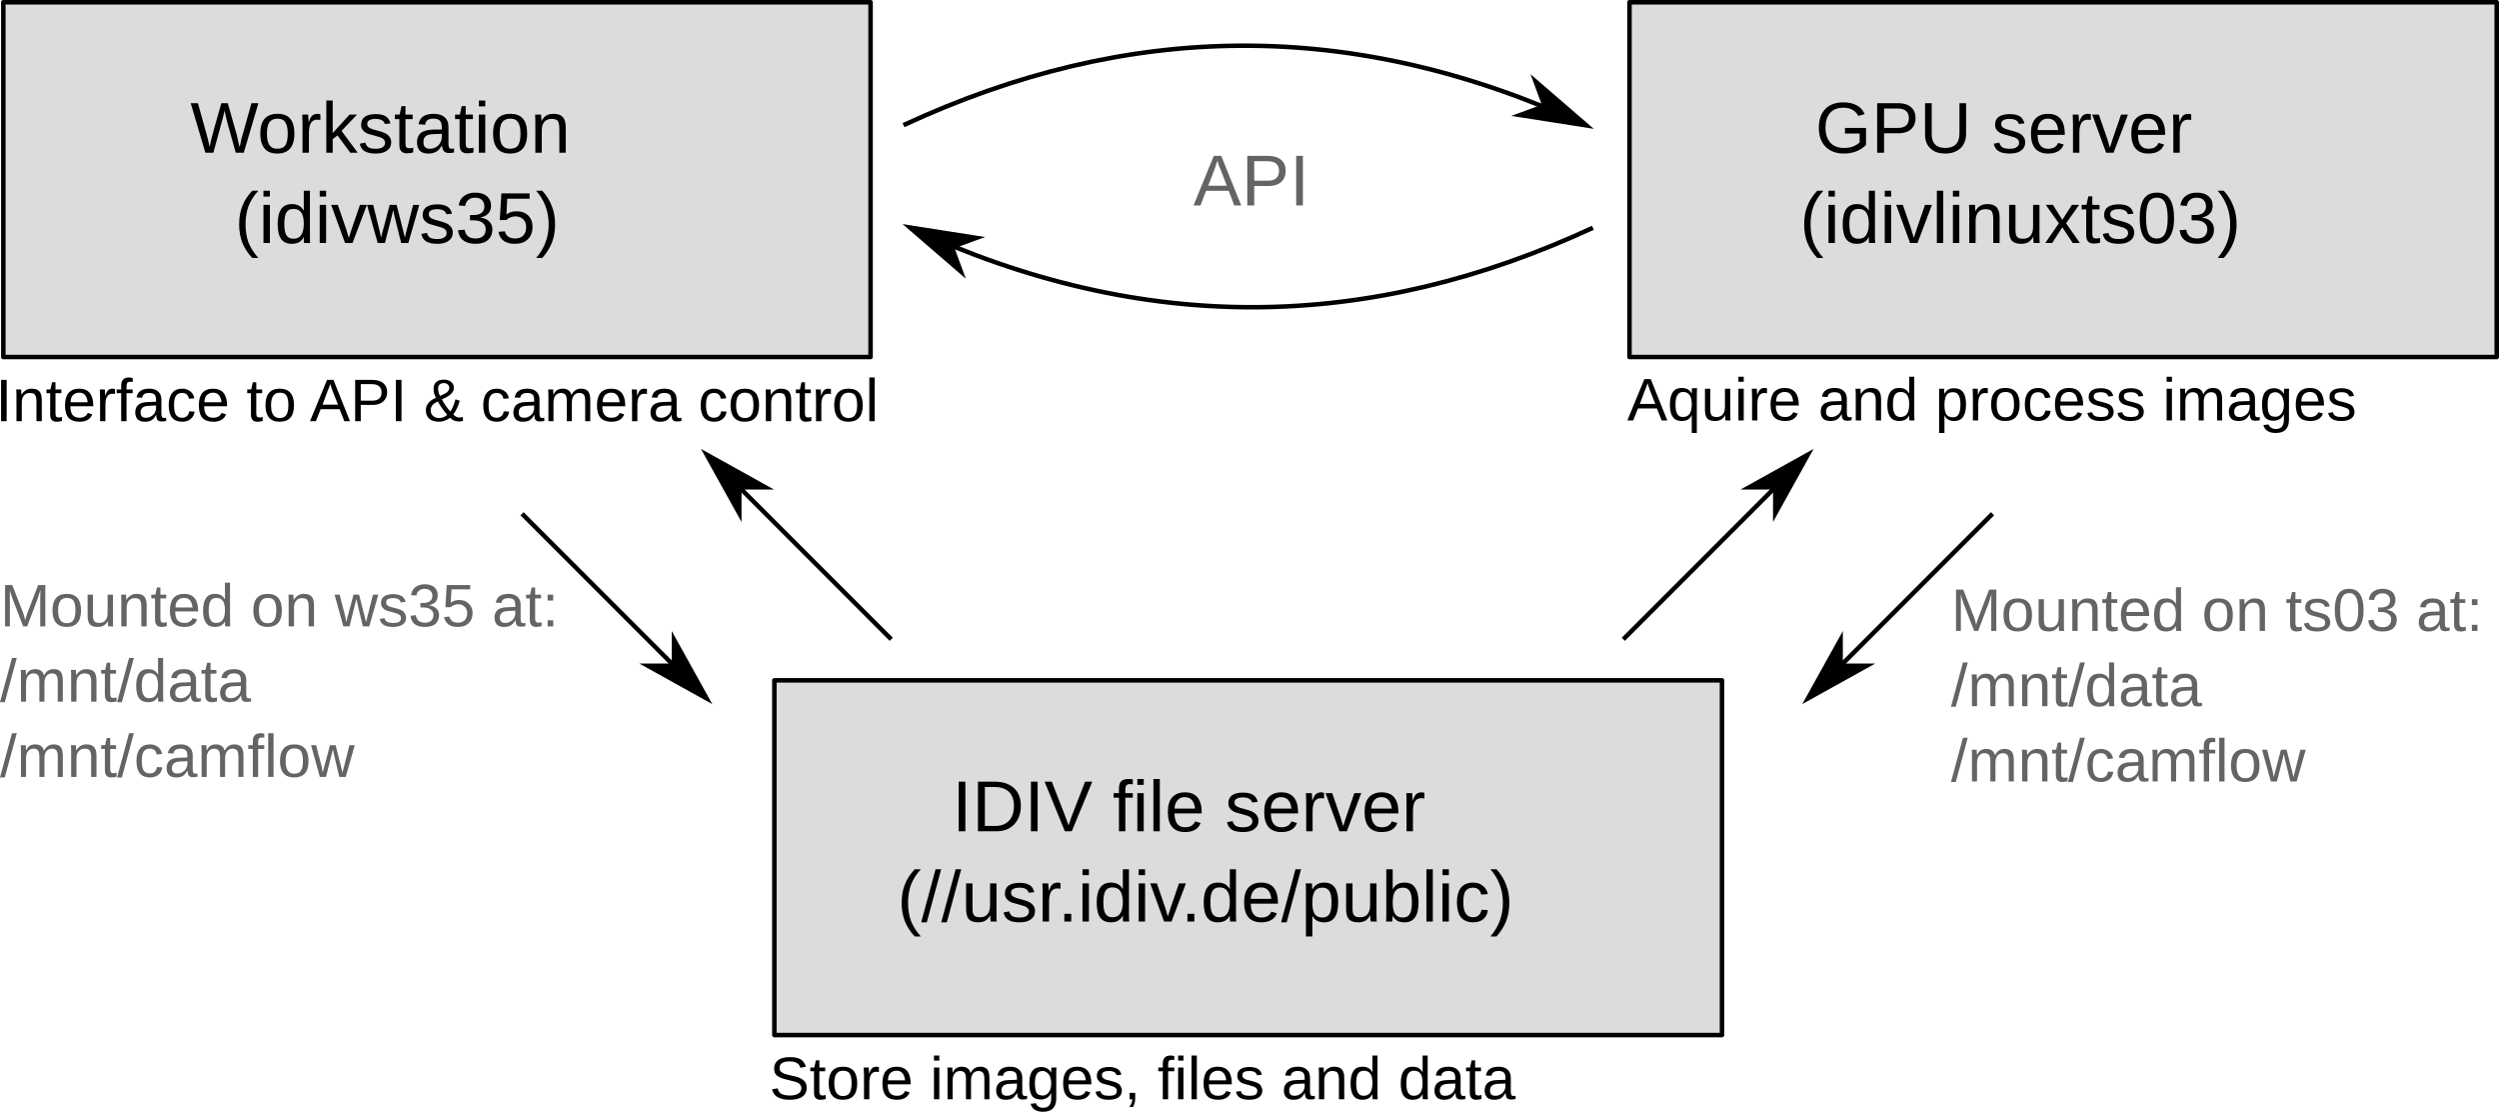
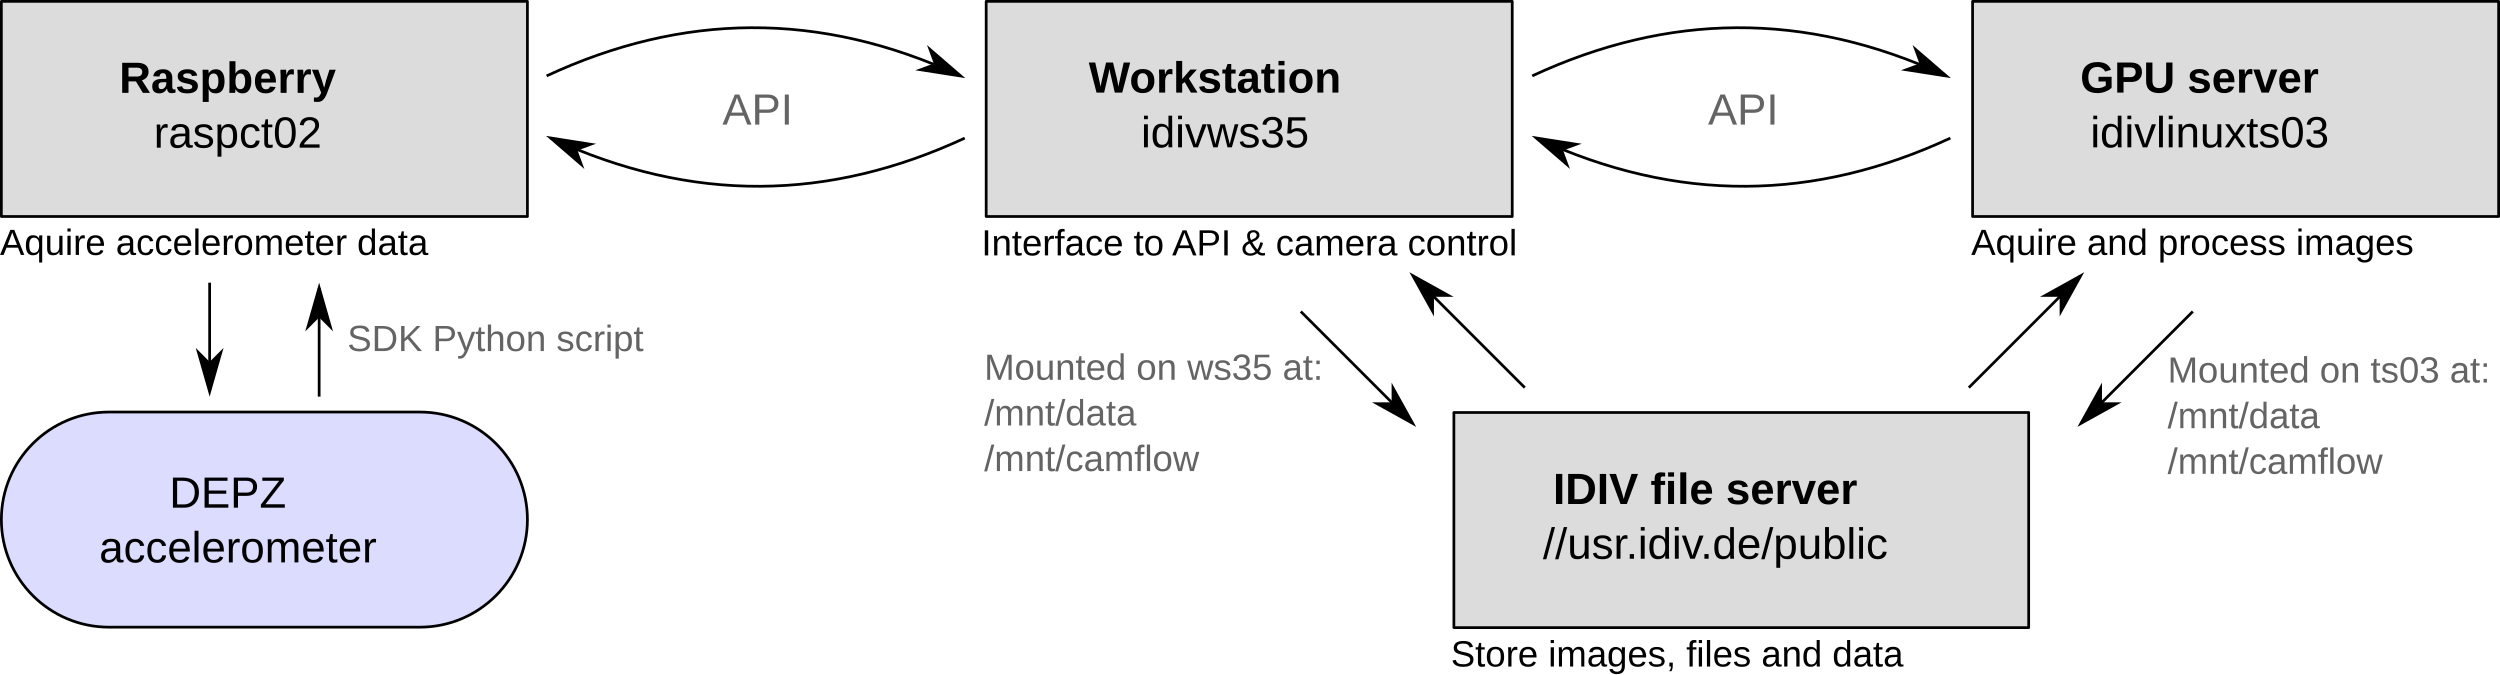
- <svg xmlns="http://www.w3.org/2000/svg" width="146.492mm" height="65.154mm" viewBox="0 0 146.492 65.154" version="1.1" id="svg8">
+ <svg xmlns="http://www.w3.org/2000/svg" width="241.602mm" height="65.154mm" viewBox="0 0 241.602 65.154" version="1.1" id="svg8">
  <defs id="defs2">
    <marker orient="auto" refY="0" refX="0" id="marker2988" style="overflow:visible">
      <path id="path2986" d="M 0,0 5,-5 -12.5,0 5,5 Z" style="fill:#000000;fill-opacity:1;fill-rule:evenodd;stroke:#000000;stroke-width:1pt;stroke-opacity:1" transform="matrix(-0.8,0,0,-0.8,-10,0)" />
    </marker>
    <marker style="overflow:visible" id="marker1792" refX="0" refY="0" orient="auto">
      <path transform="matrix(-0.8,0,0,-0.8,-10,0)" style="fill:#000000;fill-opacity:1;fill-rule:evenodd;stroke:#000000;stroke-width:1pt;stroke-opacity:1" d="M 0,0 5,-5 -12.5,0 5,5 Z" id="path1790" />
    </marker>
    <marker orient="auto" refY="0" refX="0" id="Arrow1Lend" style="overflow:visible">
      <path id="path970" d="M 0,0 5,-5 -12.5,0 5,5 Z" style="fill:#000000;fill-opacity:1;fill-rule:evenodd;stroke:#000000;stroke-width:1pt;stroke-opacity:1" transform="matrix(-0.8,0,0,-0.8,-10,0)" />
    </marker>
    <marker orient="auto" refY="0" refX="0" id="Arrow1Lend-6" style="overflow:visible">
      <path id="path970-0" d="M 0,0 5,-5 -12.5,0 5,5 Z" style="fill:#000000;fill-opacity:1;fill-rule:evenodd;stroke:#000000;stroke-width:1pt;stroke-opacity:1" transform="matrix(-0.8,0,0,-0.8,-10,0)" />
    </marker>
    <marker style="overflow:visible" id="marker1898-2" refX="0" refY="0" orient="auto">
      <path transform="matrix(-0.8,0,0,-0.8,-10,0)" style="fill:#000000;fill-opacity:1;fill-rule:evenodd;stroke:#000000;stroke-width:1pt;stroke-opacity:1" d="M 0,0 5,-5 -12.5,0 5,5 Z" id="path1896-6" />
    </marker>
    <marker style="overflow:visible" id="marker1898-8" refX="0" refY="0" orient="auto">
      <path transform="matrix(-0.8,0,0,-0.8,-10,0)" style="fill:#000000;fill-opacity:1;fill-rule:evenodd;stroke:#000000;stroke-width:1pt;stroke-opacity:1" d="M 0,0 5,-5 -12.5,0 5,5 Z" id="path1896-7" />
    </marker>
    <marker orient="auto" refY="0" refX="0" id="marker2988-2" style="overflow:visible">
      <path id="path2986-0" d="M 0,0 5,-5 -12.5,0 5,5 Z" style="fill:#000000;fill-opacity:1;fill-rule:evenodd;stroke:#000000;stroke-width:1pt;stroke-opacity:1" transform="matrix(-0.8,0,0,-0.8,-10,0)" />
    </marker>
    <marker orient="auto" refY="0" refX="0" id="marker2988-3" style="overflow:visible">
      <path id="path2986-7" d="M 0,0 5,-5 -12.5,0 5,5 Z" style="fill:#000000;fill-opacity:1;fill-rule:evenodd;stroke:#000000;stroke-width:1pt;stroke-opacity:1" transform="matrix(-0.8,0,0,-0.8,-10,0)" />
    </marker>
    <marker orient="auto" refY="0" refX="0" id="marker2988-2-5" style="overflow:visible">
      <path id="path2986-0-9" d="M 0,0 5,-5 -12.5,0 5,5 Z" style="fill:#000000;fill-opacity:1;fill-rule:evenodd;stroke:#000000;stroke-width:1pt;stroke-opacity:1" transform="matrix(-0.8,0,0,-0.8,-10,0)" />
    </marker>
+     <marker orient="auto" refY="0" refX="0" id="Arrow1Lend-6-5" style="overflow:visible">
+       <path id="path970-0-3" d="M 0,0 5,-5 -12.5,0 5,5 Z" style="fill:#000000;fill-opacity:1;fill-rule:evenodd;stroke:#000000;stroke-width:1pt;stroke-opacity:1" transform="matrix(-0.8,0,0,-0.8,-10,0)" />
+     </marker>
+     <marker orient="auto" refY="0" refX="0" id="Arrow1Lend-5" style="overflow:visible">
+       <path id="path970-6" d="M 0,0 5,-5 -12.5,0 5,5 Z" style="fill:#000000;fill-opacity:1;fill-rule:evenodd;stroke:#000000;stroke-width:1pt;stroke-opacity:1" transform="matrix(-0.8,0,0,-0.8,-10,0)" />
+     </marker>
+     <marker orient="auto" refY="0" refX="0" id="marker2988-2-5-7" style="overflow:visible">
+       <path id="path2986-0-9-9" d="M 0,0 5,-5 -12.5,0 5,5 Z" style="fill:#000000;fill-opacity:1;fill-rule:evenodd;stroke:#000000;stroke-width:1pt;stroke-opacity:1" transform="matrix(-0.8,0,0,-0.8,-10,0)" />
+     </marker>
+     <marker orient="auto" refY="0" refX="0" id="marker2988-3-2" style="overflow:visible">
+       <path id="path2986-7-0" d="M 0,0 5,-5 -12.5,0 5,5 Z" style="fill:#000000;fill-opacity:1;fill-rule:evenodd;stroke:#000000;stroke-width:1pt;stroke-opacity:1" transform="matrix(-0.8,0,0,-0.8,-10,0)" />
+     </marker>
+     <marker orient="auto" refY="0" refX="0" id="marker2988-3-2-7" style="overflow:visible">
+       <path id="path2986-7-0-5" d="M 0,0 5,-5 -12.5,0 5,5 Z" style="fill:#000000;fill-opacity:1;fill-rule:evenodd;stroke:#000000;stroke-width:1pt;stroke-opacity:1" transform="matrix(-0.8,0,0,-0.8,-10,0)" />
+     </marker>
+     <marker orient="auto" refY="0" refX="0" id="marker2988-3-2-73" style="overflow:visible">
+       <path id="path2986-7-0-6" d="M 0,0 5,-5 -12.5,0 5,5 Z" style="fill:#000000;fill-opacity:1;fill-rule:evenodd;stroke:#000000;stroke-width:1pt;stroke-opacity:1" transform="matrix(-0.8,0,0,-0.8,-10,0)" />
+     </marker>
+     <marker orient="auto" refY="0" refX="0" id="marker2988-3-2-7-1" style="overflow:visible">
+       <path id="path2986-7-0-5-2" d="M 0,0 5,-5 -12.5,0 5,5 Z" style="fill:#000000;fill-opacity:1;fill-rule:evenodd;stroke:#000000;stroke-width:1pt;stroke-opacity:1" transform="matrix(-0.8,0,0,-0.8,-10,0)" />
+     </marker>
  </defs>
-   <g id="layer1" transform="translate(-32.32844,-71.78289)">
+   <g id="layer1" transform="translate(62.78184,-71.78289)">
    <rect style="opacity:1;fill:#dcdcdc;fill-opacity:1;stroke:#000000;stroke-width:0.265;stroke-linecap:butt;stroke-linejoin:round;stroke-miterlimit:10;stroke-dasharray:none;stroke-dashoffset:0;stroke-opacity:1" id="rect815" width="50.838" height="20.789" x="32.523" y="71.915" />
    <text xml:space="preserve" style="font-style:normal;font-variant:normal;font-weight:normal;font-stretch:normal;font-size:3.528px;line-height:1.25;font-family:arial;-inkscape-font-specification:arial;letter-spacing:0px;word-spacing:0px;fill:#000000;fill-opacity:1;stroke:none;stroke-width:0.265" x="58.062" y="80.733" id="text819">
-       <tspan id="tspan817" x="58.062" y="80.733" style="font-size:4.233px;text-align:center;text-anchor:middle;stroke-width:0.265">Workstation</tspan>
-       <tspan x="58.062" y="86.025" style="font-size:4.233px;text-align:center;text-anchor:middle;stroke-width:0.265" id="tspan821">(idivws35)</tspan>
+       <tspan id="tspan817" x="58.062" y="80.733" style="font-weight:bold;font-size:4.233px;text-align:center;text-anchor:middle;stroke-width:0.265">Workstation</tspan>
+       <tspan x="58.062" y="86.025" style="font-size:4.233px;text-align:center;text-anchor:middle;stroke-width:0.265" id="tspan821">idivws35</tspan>
    </text>
    <rect style="opacity:1;fill:#dcdcdc;fill-opacity:1;stroke:#000000;stroke-width:0.265;stroke-linecap:butt;stroke-linejoin:round;stroke-miterlimit:10;stroke-dasharray:none;stroke-dashoffset:0;stroke-opacity:1" id="rect815-3" width="50.838" height="20.789" x="127.85" y="71.915" />
    <text xml:space="preserve" style="font-style:normal;font-variant:normal;font-weight:normal;font-stretch:normal;font-size:3.528px;line-height:1.25;font-family:arial;-inkscape-font-specification:arial;letter-spacing:0px;word-spacing:0px;fill:#000000;fill-opacity:1;stroke:none;stroke-width:0.265" x="153.218" y="80.733" id="text819-6">
-       <tspan id="tspan817-7" x="153.218" y="80.733" style="font-size:4.233px;text-align:center;text-anchor:middle;stroke-width:0.265">GPU server</tspan>
-       <tspan x="153.218" y="86.025" style="font-size:4.233px;text-align:center;text-anchor:middle;stroke-width:0.265" id="tspan821-5">(idivlinuxts03)</tspan>
+       <tspan id="tspan817-7" x="153.218" y="80.733" style="font-weight:bold;font-size:4.233px;text-align:center;text-anchor:middle;stroke-width:0.265">GPU server</tspan>
+       <tspan x="153.218" y="86.025" style="font-size:4.233px;text-align:center;text-anchor:middle;stroke-width:0.265" id="tspan821-5">idivlinuxts03</tspan>
    </text>
    <rect style="opacity:1;fill:#dcdcdc;fill-opacity:1;stroke:#000000;stroke-width:0.265;stroke-linecap:butt;stroke-linejoin:round;stroke-miterlimit:10;stroke-dasharray:none;stroke-dashoffset:0;stroke-opacity:1" id="rect815-3-3" width="55.55" height="20.789" x="77.722" y="111.647" />
    <text xml:space="preserve" style="font-style:normal;font-variant:normal;font-weight:normal;font-stretch:normal;font-size:3.528px;line-height:1.25;font-family:arial;-inkscape-font-specification:arial;letter-spacing:0px;word-spacing:0px;fill:#000000;fill-opacity:1;stroke:none;stroke-width:0.265" x="105.446" y="120.491" id="text819-6-5">
-       <tspan x="105.446" y="120.491" style="font-size:4.233px;text-align:center;text-anchor:middle;stroke-width:0.265" id="tspan821-5-2">IDIV file server</tspan>
-       <tspan x="105.446" y="125.783" style="font-size:4.233px;text-align:center;text-anchor:middle;stroke-width:0.265" id="tspan894">(//usr.idiv.de/public)</tspan>
+       <tspan x="105.446" y="120.491" style="font-weight:bold;font-size:4.233px;text-align:center;text-anchor:middle;stroke-width:0.265" id="tspan821-5-2">IDIV file server</tspan>
+       <tspan x="105.446" y="125.783" style="font-size:4.233px;text-align:center;text-anchor:middle;stroke-width:0.265" id="tspan894">//usr.idiv.de/public</tspan>
    </text>
    <text xml:space="preserve" style="font-style:normal;font-variant:normal;font-weight:normal;font-stretch:normal;font-size:3.528px;line-height:1.25;font-family:arial;-inkscape-font-specification:arial;letter-spacing:0px;word-spacing:0px;fill:#000000;fill-opacity:1;stroke:none;stroke-width:0.265" x="32.062" y="96.463" id="text923">
      <tspan x="32.062" y="96.463" style="stroke-width:0.265" id="tspan925">Interface to API &amp; camera control</tspan>
    </text>
    <text xml:space="preserve" style="font-style:normal;font-variant:normal;font-weight:normal;font-stretch:normal;font-size:3.528px;line-height:1.25;font-family:arial;-inkscape-font-specification:arial;letter-spacing:0px;word-spacing:0px;fill:#000000;fill-opacity:1;stroke:none;stroke-width:0.265" x="127.723" y="96.42" id="text923-7">
      <tspan x="127.723" y="96.42" style="stroke-width:0.265" id="tspan925-0">Aquire and process images</tspan>
    </text>
    <text xml:space="preserve" style="font-style:normal;font-variant:normal;font-weight:normal;font-stretch:normal;font-size:3.528px;line-height:1.25;font-family:arial;-inkscape-font-specification:arial;letter-spacing:0px;word-spacing:0px;fill:#000000;fill-opacity:1;stroke:none;stroke-width:0.265" x="77.431" y="136.195" id="text923-9">
      <tspan x="77.431" y="136.195" style="stroke-width:0.265" id="tspan925-3">Store images, files and data</tspan>
    </text>
    <path style="fill:none;stroke:#000000;stroke-width:0.265;stroke-linecap:butt;stroke-linejoin:miter;stroke-miterlimit:4;stroke-dasharray:none;stroke-opacity:1;marker-end:url(#Arrow1Lend)" d="m 85.292,79.117 c 13.089,-6.074 26.309,-6.34 40,0" id="path965" />
    <path style="fill:none;stroke:#000000;stroke-width:0.265;stroke-linecap:butt;stroke-linejoin:miter;stroke-miterlimit:4;stroke-dasharray:none;stroke-opacity:1;marker-end:url(#Arrow1Lend-6)" d="m 125.703,85.13 c -13.089,6.074 -26.309,6.34 -40,0" id="path965-6" />
    <text xml:space="preserve" style="font-style:normal;font-variant:normal;font-weight:normal;font-stretch:normal;font-size:3.528px;line-height:1.25;font-family:arial;-inkscape-font-specification:arial;letter-spacing:0px;word-spacing:0px;fill:#000000;fill-opacity:1;stroke:none;stroke-width:0.265" x="102.279" y="83.825" id="text1762">
      <tspan id="tspan1760" x="102.279" y="83.825" style="font-size:4.233px;fill:#646464;fill-opacity:1;stroke-width:0.265">API</tspan>
    </text>
    <path style="fill:none;stroke:#000000;stroke-width:0.265px;stroke-linecap:butt;stroke-linejoin:miter;stroke-opacity:1;marker-end:url(#marker2988)" d="m 127.488,109.243 10.791,-10.791" id="path2978" />
    <path style="fill:none;stroke:#000000;stroke-width:0.265px;stroke-linecap:butt;stroke-linejoin:miter;stroke-opacity:1;marker-end:url(#marker2988-2)" d="m 149.132,101.887 -10.791,10.791" id="path2978-2" />
    <path style="fill:none;stroke:#000000;stroke-width:0.265px;stroke-linecap:butt;stroke-linejoin:miter;stroke-opacity:1;marker-end:url(#marker2988-3)" d="M 84.573,109.243 73.782,98.452" id="path2978-22" />
    <path style="fill:none;stroke:#000000;stroke-width:0.265px;stroke-linecap:butt;stroke-linejoin:miter;stroke-opacity:1;marker-end:url(#marker2988-2-5)" d="m 62.929,101.887 10.791,10.791" id="path2978-2-8" />
    <text xml:space="preserve" style="font-style:normal;font-variant:normal;font-weight:normal;font-stretch:normal;font-size:3.528px;line-height:1.25;font-family:arial;-inkscape-font-specification:arial;letter-spacing:0px;word-spacing:0px;fill:#000000;fill-opacity:1;stroke:none;stroke-width:0.265" x="32.328" y="108.487" id="text1762-9">
      <tspan id="tspan1760-7" x="32.328" y="108.487" style="font-size:3.528px;fill:#646464;fill-opacity:1;stroke-width:0.265">Mounted on ws35 at: </tspan>
      <tspan x="32.328" y="112.896" style="font-size:3.528px;fill:#646464;fill-opacity:1;stroke-width:0.265" id="tspan3991">/mnt/data</tspan>
      <tspan x="32.328" y="117.306" style="font-size:3.528px;fill:#646464;fill-opacity:1;stroke-width:0.265" id="tspan3993">/mnt/camflow</tspan>
    </text>
    <text xml:space="preserve" style="font-style:normal;font-variant:normal;font-weight:normal;font-stretch:normal;font-size:3.528px;line-height:1.25;font-family:arial;-inkscape-font-specification:arial;letter-spacing:0px;word-spacing:0px;fill:#000000;fill-opacity:1;stroke:none;stroke-width:0.265" x="146.694" y="108.752" id="text1762-9-3">
      <tspan id="tspan1760-7-6" x="146.694" y="108.752" style="font-size:3.528px;fill:#646464;fill-opacity:1;stroke-width:0.265">Mounted on ts03 at: </tspan>
      <tspan x="146.694" y="113.162" style="font-size:3.528px;fill:#646464;fill-opacity:1;stroke-width:0.265" id="tspan3991-1">/mnt/data</tspan>
      <tspan x="146.694" y="117.572" style="font-size:3.528px;fill:#646464;fill-opacity:1;stroke-width:0.265" id="tspan3993-2">/mnt/camflow</tspan>
    </text>
+     <rect style="opacity:1;fill:#dcdcdc;fill-opacity:1;stroke:#000000;stroke-width:0.265;stroke-linecap:butt;stroke-linejoin:round;stroke-miterlimit:10;stroke-dasharray:none;stroke-dashoffset:0;stroke-opacity:1" id="rect815-36" width="50.838" height="20.789" x="-62.65" y="71.915" />
+     <path style="fill:none;stroke:#000000;stroke-width:0.265;stroke-linecap:butt;stroke-linejoin:miter;stroke-miterlimit:4;stroke-dasharray:none;stroke-opacity:1;marker-end:url(#Arrow1Lend-5)" d="m -9.958,79.117 c 13.089,-6.074 26.309,-6.34 40,0" id="path965-2" />
+     <path style="fill:none;stroke:#000000;stroke-width:0.265;stroke-linecap:butt;stroke-linejoin:miter;stroke-miterlimit:4;stroke-dasharray:none;stroke-opacity:1;marker-end:url(#Arrow1Lend-6-5)" d="m 30.453,85.13 c -13.089,6.074 -26.309,6.34 -40,0" id="path965-6-9" />
+     <text xml:space="preserve" style="font-style:normal;font-variant:normal;font-weight:normal;font-stretch:normal;font-size:3.528px;line-height:1.25;font-family:arial;-inkscape-font-specification:arial;letter-spacing:0px;word-spacing:0px;fill:#000000;fill-opacity:1;stroke:none;stroke-width:0.265" x="7.029" y="83.825" id="text1762-1">
+       <tspan id="tspan1760-2" x="7.029" y="83.825" style="font-size:4.233px;fill:#646464;fill-opacity:1;stroke-width:0.265">API</tspan>
+     </text>
+     <text xml:space="preserve" style="font-style:normal;font-variant:normal;font-weight:normal;font-stretch:normal;font-size:3.528px;line-height:1.25;font-family:arial;-inkscape-font-specification:arial;letter-spacing:0px;word-spacing:0px;fill:#000000;fill-opacity:1;stroke:none;stroke-width:0.265" x="-37.352" y="80.758" id="text819-7">
+       <tspan id="tspan817-0" x="-37.352" y="80.758" style="font-weight:bold;font-size:4.233px;text-align:center;text-anchor:middle;stroke-width:0.265">Raspberry</tspan>
+       <tspan x="-37.352" y="86.05" style="font-size:4.233px;text-align:center;text-anchor:middle;stroke-width:0.265" id="tspan821-9">raspct02</tspan>
+     </text>
+     <text xml:space="preserve" style="font-style:normal;font-variant:normal;font-weight:normal;font-stretch:normal;font-size:3.528px;line-height:1.25;font-family:arial;-inkscape-font-specification:arial;letter-spacing:0px;word-spacing:0px;fill:#000000;fill-opacity:1;stroke:none;stroke-width:0.265" x="-62.777" y="96.42" id="text923-7-3">
+       <tspan x="-62.777" y="96.42" style="stroke-width:0.265" id="tspan925-0-6">Aquire accelerometer data</tspan>
+     </text>
+     <rect style="opacity:1;fill:#dcdcff;fill-opacity:1;stroke:#000000;stroke-width:0.265;stroke-linecap:butt;stroke-linejoin:round;stroke-miterlimit:10;stroke-dasharray:none;stroke-dashoffset:0;stroke-opacity:1" id="rect815-36-2" width="50.838" height="20.789" x="-62.65" y="111.603" ry="10.394" rx="10.394" />
+     <text xml:space="preserve" style="font-style:normal;font-variant:normal;font-weight:normal;font-stretch:normal;font-size:3.528px;line-height:1.25;font-family:arial;-inkscape-font-specification:arial;letter-spacing:0px;word-spacing:0px;fill:#000000;fill-opacity:1;stroke:none;stroke-width:0.265" x="-37.336" y="120.842" id="text819-7-6">
+       <tspan x="-36.748" y="120.842" style="font-size:4.233px;text-align:center;text-anchor:middle;stroke-width:0.265" id="tspan821-9-8">DEPZ </tspan>
+       <tspan x="-36.748" y="126.133" style="font-size:4.233px;text-align:center;text-anchor:middle;stroke-width:0.265" id="tspan1627">accelerometer </tspan>
+     </text>
+     <g id="g2783" transform="translate(-5.71446)">
+       <path id="path2978-22-2" d="m -26.225,110.114 4e-6,-10.498" style="fill:none;stroke:#000000;stroke-width:0.265px;stroke-linecap:butt;stroke-linejoin:miter;stroke-opacity:1;marker-end:url(#marker2988-3-2)" />
+       <path id="path2978-22-2-9" d="m -36.808,99.102 4e-6,10.498" style="fill:none;stroke:#000000;stroke-width:0.265px;stroke-linecap:butt;stroke-linejoin:miter;stroke-opacity:1;marker-end:url(#marker2988-3-2-7)" />
+     </g>
+     <text xml:space="preserve" style="font-style:normal;font-variant:normal;font-weight:normal;font-stretch:normal;font-size:3.528px;line-height:1.25;font-family:arial;-inkscape-font-specification:arial;letter-spacing:0px;word-spacing:0px;fill:#000000;fill-opacity:1;stroke:none;stroke-width:0.265" x="-29.216" y="105.711" id="text1762-9-2">
+       <tspan x="-29.216" y="105.711" style="font-size:3.528px;fill:#646464;fill-opacity:1;stroke-width:0.265" id="tspan3993-9">SDK Python script</tspan>
+     </text>
  </g>
</svg>
